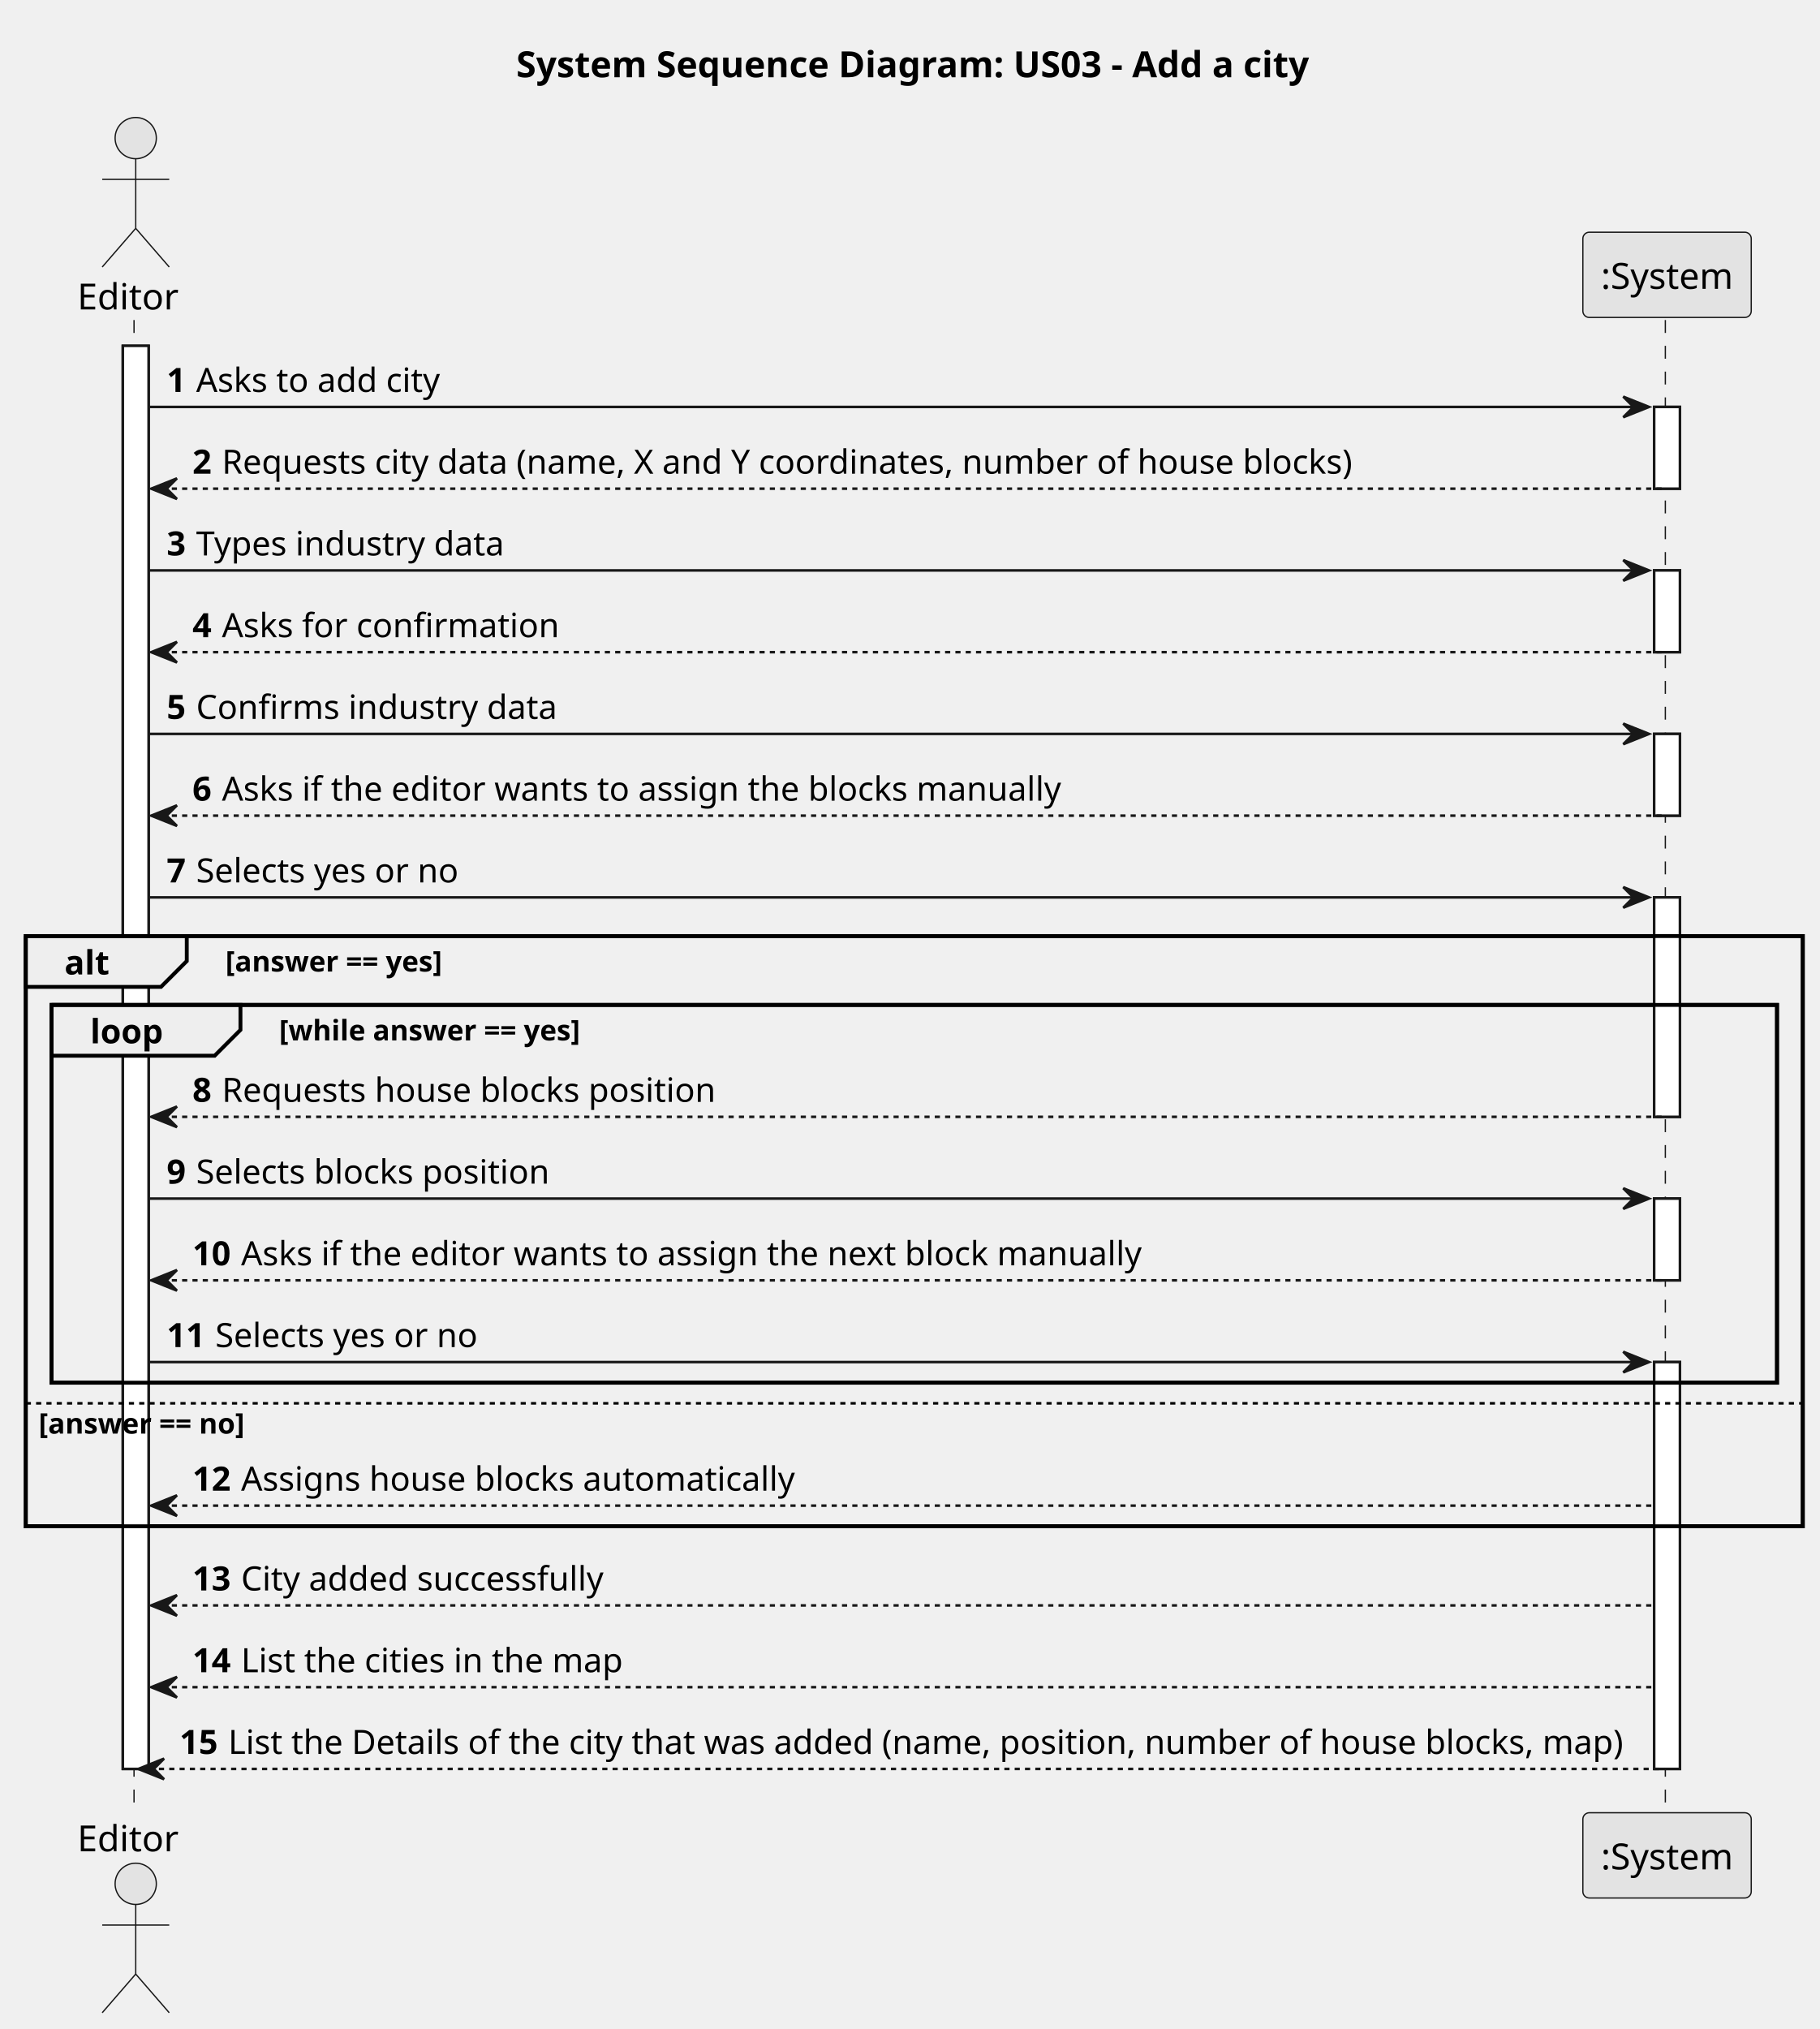
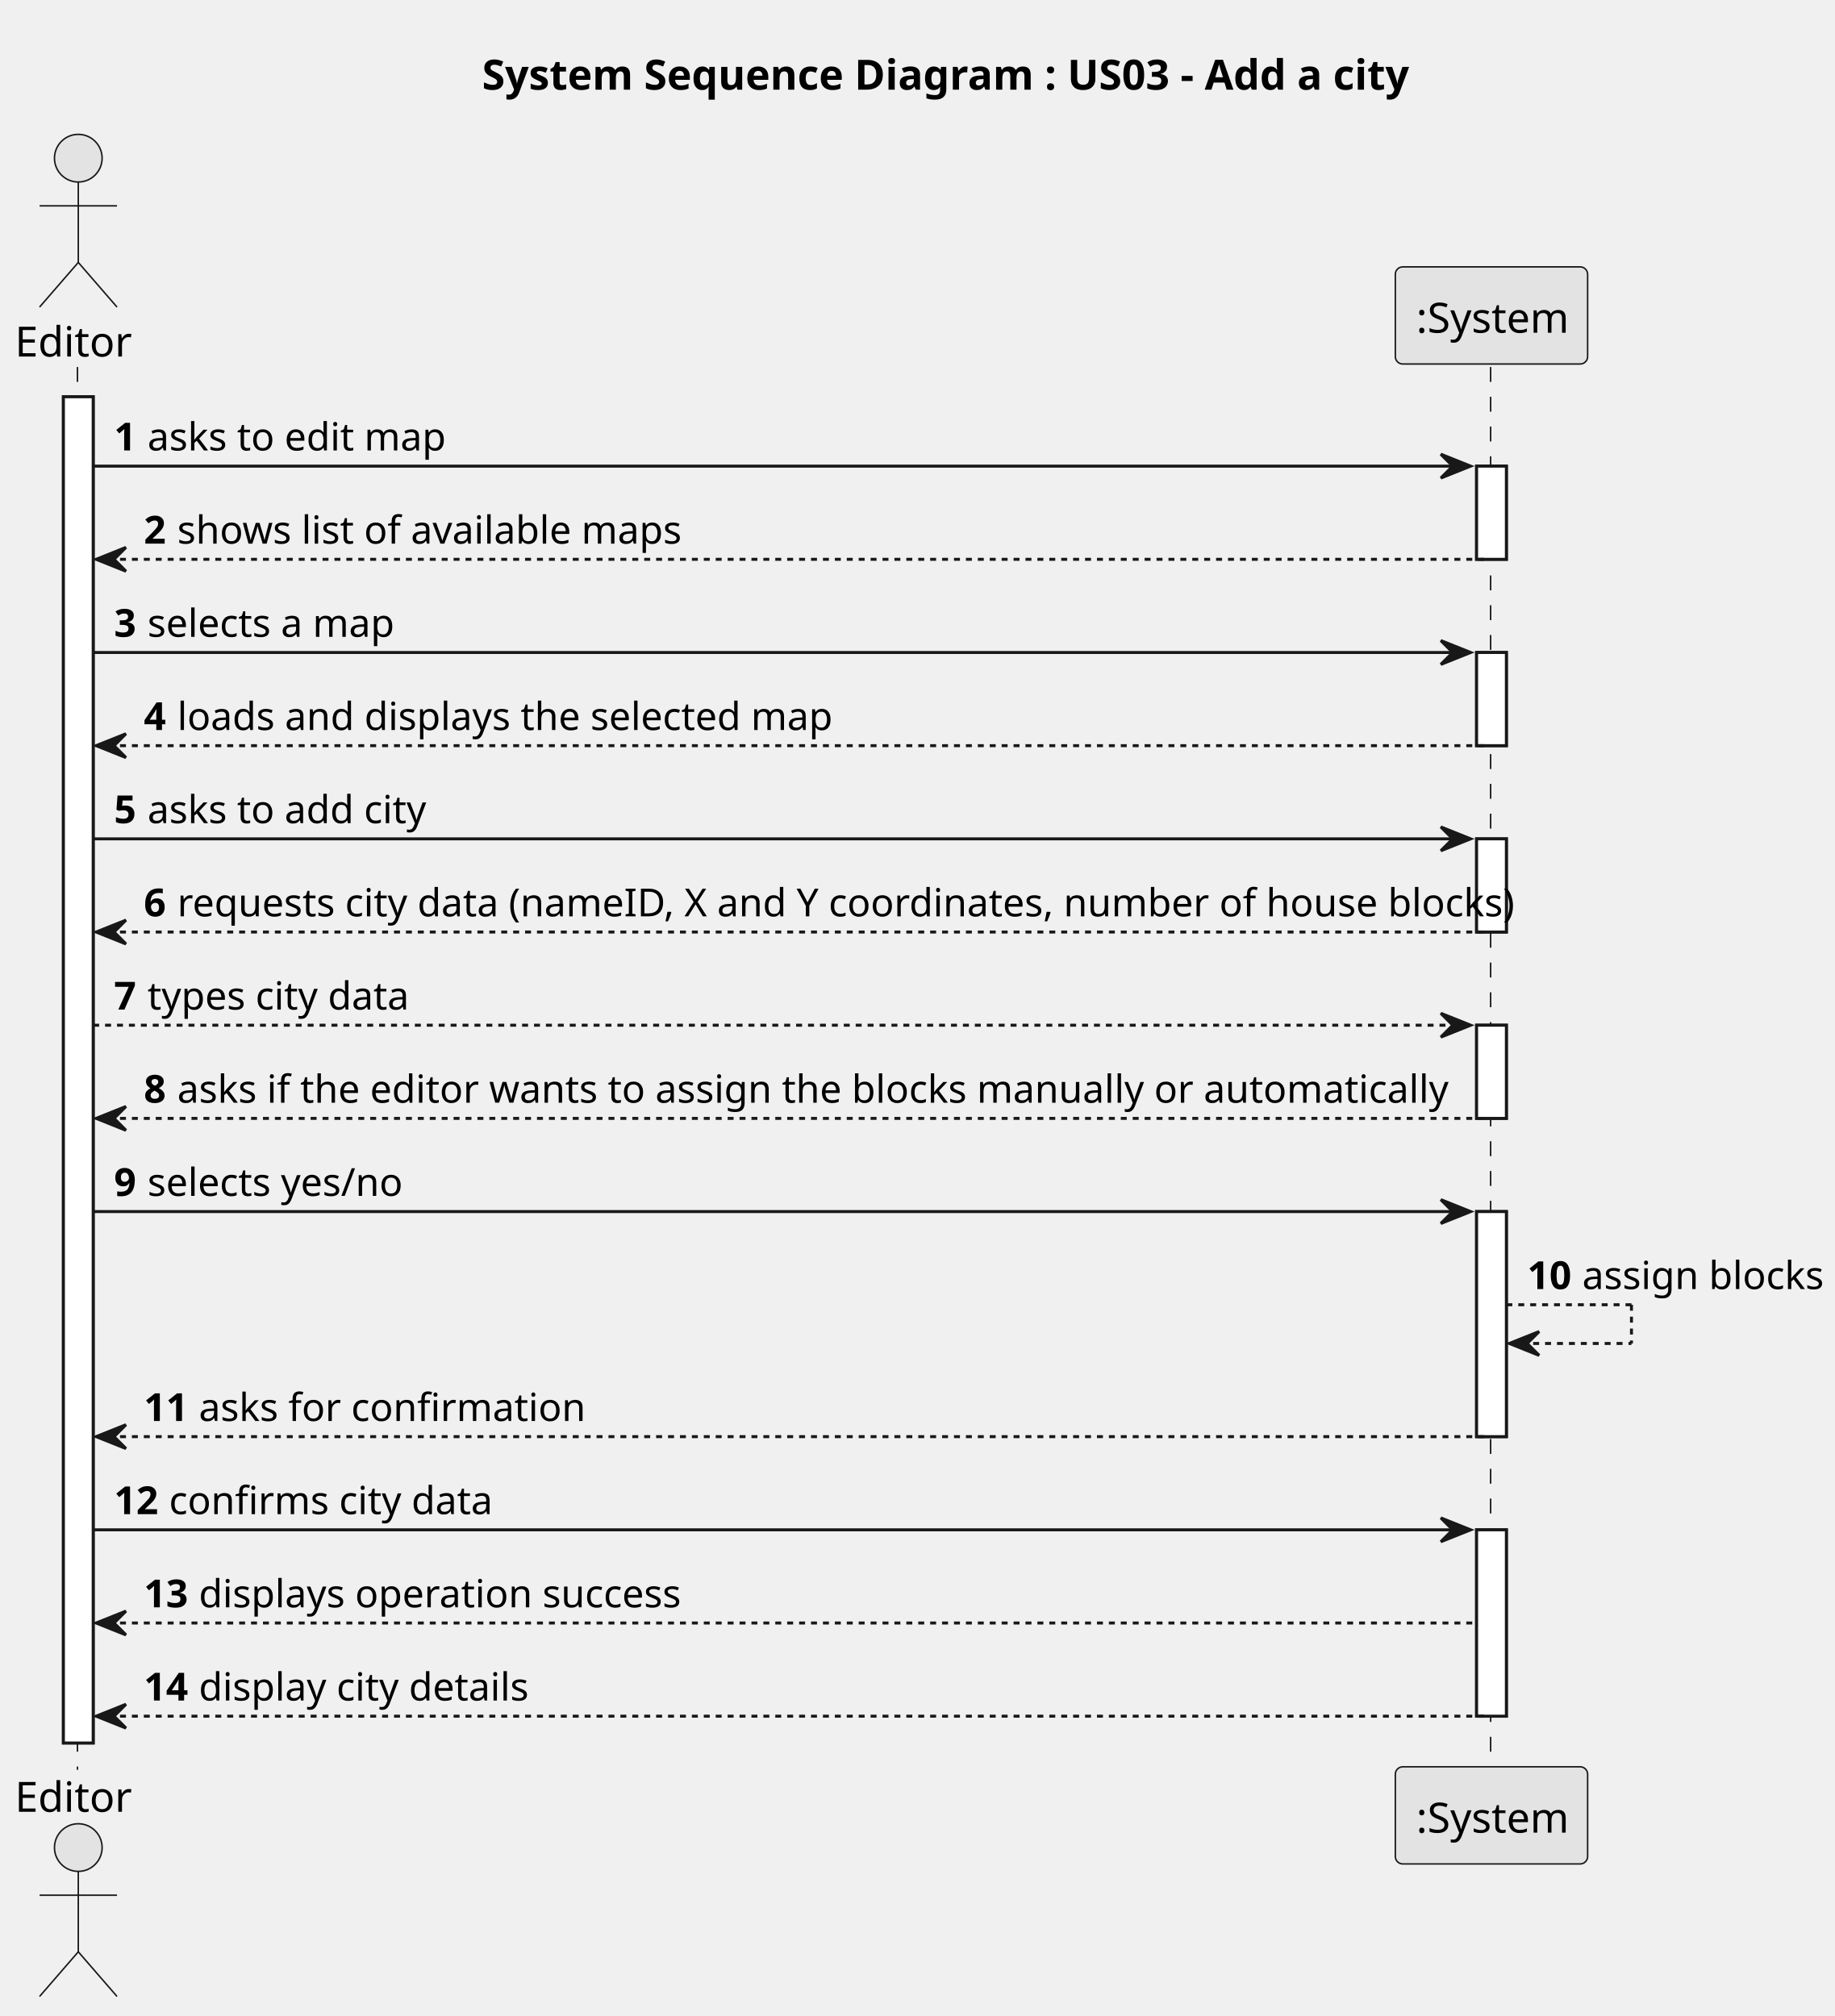
- <svg xmlns="http://www.w3.org/2000/svg" contentStyleType="text/css" height="787px" preserveAspectRatio="none" style="width:706px;height:787px;background:#FFFFFF;" version="1.1" viewBox="0 0 706 787" width="706px" zoomAndPan="magnify">
+ <svg xmlns="http://www.w3.org/2000/svg" contentStyleType="text/css" height="677px" preserveAspectRatio="none" style="width:616px;height:677px;background:#FFFFFF;" version="1.1" viewBox="0 0 616 677" width="616px" zoomAndPan="magnify">
  <defs />
  <g>
-     <text fill="#000000" font-family="sans-serif" font-size="14" font-weight="bold" lengthAdjust="spacing" textLength="307.873" x="200.273" y="29.966">System Sequence Diagram: US03 - Add a city</text>
-     <rect fill="#FFFFFF" height="551.984" style="stroke:#181818;stroke-width:1.0;" width="10" x="47.656" y="134.136" />
-     <rect fill="#FFFFFF" height="31.706" style="stroke:#181818;stroke-width:1.0;" width="10" x="641.757" y="157.842" />
-     <rect fill="#FFFFFF" height="31.706" style="stroke:#181818;stroke-width:1.0;" width="10" x="641.757" y="221.254" />
-     <rect fill="#FFFFFF" height="31.706" style="stroke:#181818;stroke-width:1.0;" width="10" x="641.757" y="284.666" />
-     <rect fill="#FFFFFF" height="85.118" style="stroke:#181818;stroke-width:1.0;" width="10" x="641.757" y="348.078" />
-     <rect fill="#FFFFFF" height="31.706" style="stroke:#181818;stroke-width:1.0;" width="10" x="641.757" y="464.902" />
-     <rect fill="#FFFFFF" height="157.806" style="stroke:#181818;stroke-width:1.0;" width="10" x="641.757" y="528.314" />
-     <rect fill="none" height="228.924" style="stroke:#000000;stroke-width:1.5;" width="689.419" x="10" y="363.078" />
-     <rect fill="none" height="146.53" style="stroke:#000000;stroke-width:1.5;" width="669.419" x="20" y="389.784" />
-     <line style="stroke:#181818;stroke-width:0.5;stroke-dasharray:5.0,5.0;" x1="52" x2="52" y1="124.136" y2="704.12" />
-     <line style="stroke:#181818;stroke-width:0.5;stroke-dasharray:5.0,5.0;" x1="646.095" x2="646.095" y1="124.136" y2="704.12" />
-     <text fill="#000000" font-family="sans-serif" font-size="14" lengthAdjust="spacing" textLength="39.312" x="30" y="120.034">Editor</text>
-     <ellipse cx="52.656" cy="53.568" fill="#E3E3E3" rx="8" ry="8" style="stroke:#181818;stroke-width:0.5;" />
-     <path d="M52.656,61.568 L52.656,88.568 M39.656,69.568 L65.656,69.568 M52.656,88.568 L39.656,103.568 M52.656,88.568 L65.656,103.568 " fill="none" style="stroke:#181818;stroke-width:0.5;" />
-     <text fill="#000000" font-family="sans-serif" font-size="14" lengthAdjust="spacing" textLength="39.312" x="30" y="718.086">Editor</text>
-     <ellipse cx="52.656" cy="730.688" fill="#E3E3E3" rx="8" ry="8" style="stroke:#181818;stroke-width:0.5;" />
-     <path d="M52.656,738.688 L52.656,765.688 M39.656,746.688 L65.656,746.688 M52.656,765.688 L39.656,780.688 M52.656,765.688 L65.656,780.688 " fill="none" style="stroke:#181818;stroke-width:0.5;" />
-     <rect fill="#E3E3E3" height="33.068" rx="2.5" ry="2.5" style="stroke:#181818;stroke-width:0.5;" width="65.324" x="614.095" y="90.068" />
-     <text fill="#000000" font-family="sans-serif" font-size="14" lengthAdjust="spacing" textLength="51.324" x="621.095" y="112.034">:System</text>
-     <rect fill="#E3E3E3" height="33.068" rx="2.5" ry="2.5" style="stroke:#181818;stroke-width:0.5;" width="65.324" x="614.095" y="703.12" />
-     <text fill="#000000" font-family="sans-serif" font-size="14" lengthAdjust="spacing" textLength="51.324" x="621.095" y="725.086">:System</text>
-     <rect fill="#FFFFFF" height="551.984" style="stroke:#181818;stroke-width:1.0;" width="10" x="47.656" y="134.136" />
-     <rect fill="#FFFFFF" height="31.706" style="stroke:#181818;stroke-width:1.0;" width="10" x="641.757" y="157.842" />
-     <rect fill="#FFFFFF" height="31.706" style="stroke:#181818;stroke-width:1.0;" width="10" x="641.757" y="221.254" />
-     <rect fill="#FFFFFF" height="31.706" style="stroke:#181818;stroke-width:1.0;" width="10" x="641.757" y="284.666" />
-     <rect fill="#FFFFFF" height="85.118" style="stroke:#181818;stroke-width:1.0;" width="10" x="641.757" y="348.078" />
-     <rect fill="#FFFFFF" height="31.706" style="stroke:#181818;stroke-width:1.0;" width="10" x="641.757" y="464.902" />
-     <rect fill="#FFFFFF" height="157.806" style="stroke:#181818;stroke-width:1.0;" width="10" x="641.757" y="528.314" />
-     <polygon fill="#181818" points="629.757,153.842,639.757,157.842,629.757,161.842,633.757,157.842" style="stroke:#181818;stroke-width:1.0;" />
-     <line style="stroke:#181818;stroke-width:1.0;" x1="57.656" x2="635.757" y1="157.842" y2="157.842" />
-     <text fill="#000000" font-family="sans-serif" font-size="13" font-weight="bold" lengthAdjust="spacing" textLength="7.436" x="64.656" y="152.033">1</text>
-     <text fill="#000000" font-family="sans-serif" font-size="13" lengthAdjust="spacing" textLength="94.601" x="76.092" y="152.033">Asks to add city</text>
-     <polygon fill="#181818" points="68.656,185.548,58.656,189.548,68.656,193.548,64.656,189.548" style="stroke:#181818;stroke-width:1.0;" />
-     <line style="stroke:#181818;stroke-width:1.0;stroke-dasharray:2.0,2.0;" x1="62.656" x2="645.757" y1="189.548" y2="189.548" />
-     <text fill="#000000" font-family="sans-serif" font-size="13" font-weight="bold" lengthAdjust="spacing" textLength="7.436" x="74.656" y="183.739">2</text>
-     <text fill="#000000" font-family="sans-serif" font-size="13" lengthAdjust="spacing" textLength="438.815" x="86.092" y="183.739">Requests city data (name, X and Y coordinates, number of house blocks)</text>
-     <polygon fill="#181818" points="629.757,217.254,639.757,221.254,629.757,225.254,633.757,221.254" style="stroke:#181818;stroke-width:1.0;" />
-     <line style="stroke:#181818;stroke-width:1.0;" x1="57.656" x2="635.757" y1="221.254" y2="221.254" />
-     <text fill="#000000" font-family="sans-serif" font-size="13" font-weight="bold" lengthAdjust="spacing" textLength="7.436" x="64.656" y="215.445">3</text>
-     <text fill="#000000" font-family="sans-serif" font-size="13" lengthAdjust="spacing" textLength="119.782" x="76.092" y="215.445">Types industry data</text>
-     <polygon fill="#181818" points="68.656,248.96,58.656,252.96,68.656,256.96,64.656,252.96" style="stroke:#181818;stroke-width:1.0;" />
-     <line style="stroke:#181818;stroke-width:1.0;stroke-dasharray:2.0,2.0;" x1="62.656" x2="645.757" y1="252.96" y2="252.96" />
-     <text fill="#000000" font-family="sans-serif" font-size="13" font-weight="bold" lengthAdjust="spacing" textLength="7.436" x="74.656" y="247.151">4</text>
-     <text fill="#000000" font-family="sans-serif" font-size="13" lengthAdjust="spacing" textLength="130.897" x="86.092" y="247.151">Asks for confirmation</text>
-     <polygon fill="#181818" points="629.757,280.666,639.757,284.666,629.757,288.666,633.757,284.666" style="stroke:#181818;stroke-width:1.0;" />
-     <line style="stroke:#181818;stroke-width:1.0;" x1="57.656" x2="635.757" y1="284.666" y2="284.666" />
-     <text fill="#000000" font-family="sans-serif" font-size="13" font-weight="bold" lengthAdjust="spacing" textLength="7.436" x="64.656" y="278.857">5</text>
-     <text fill="#000000" font-family="sans-serif" font-size="13" lengthAdjust="spacing" textLength="140.062" x="76.092" y="278.857">Confirms industry data</text>
-     <polygon fill="#181818" points="68.656,312.372,58.656,316.372,68.656,320.372,64.656,316.372" style="stroke:#181818;stroke-width:1.0;" />
-     <line style="stroke:#181818;stroke-width:1.0;stroke-dasharray:2.0,2.0;" x1="62.656" x2="645.757" y1="316.372" y2="316.372" />
-     <text fill="#000000" font-family="sans-serif" font-size="13" font-weight="bold" lengthAdjust="spacing" textLength="7.436" x="74.656" y="310.563">6</text>
-     <text fill="#000000" font-family="sans-serif" font-size="13" lengthAdjust="spacing" textLength="325.598" x="86.092" y="310.563">Asks if the editor wants to assign the blocks manually</text>
-     <polygon fill="#181818" points="629.757,344.078,639.757,348.078,629.757,352.078,633.757,348.078" style="stroke:#181818;stroke-width:1.0;" />
-     <line style="stroke:#181818;stroke-width:1.0;" x1="57.656" x2="635.757" y1="348.078" y2="348.078" />
-     <text fill="#000000" font-family="sans-serif" font-size="13" font-weight="bold" lengthAdjust="spacing" textLength="7.436" x="64.656" y="342.269">7</text>
-     <text fill="#000000" font-family="sans-serif" font-size="13" lengthAdjust="spacing" textLength="101.777" x="76.092" y="342.269">Selects yes or no</text>
-     <path d="M10,363.078 L72.459,363.078 L72.459,372.784 L62.459,382.784 L10,382.784 L10,363.078 " fill="#EEEEEE" style="stroke:#000000;stroke-width:1.5;" />
-     <rect fill="none" height="228.924" style="stroke:#000000;stroke-width:1.5;" width="689.419" x="10" y="363.078" />
-     <text fill="#000000" font-family="sans-serif" font-size="13" font-weight="bold" lengthAdjust="spacing" textLength="17.459" x="25" y="377.975">alt</text>
-     <text fill="#000000" font-family="sans-serif" font-size="11" font-weight="bold" lengthAdjust="spacing" textLength="84.061" x="87.459" y="376.837">[answer == yes]</text>
-     <path d="M20,389.784 L93.288,389.784 L93.288,399.49 L83.288,409.49 L20,409.49 L20,389.784 " fill="#EEEEEE" style="stroke:#000000;stroke-width:1.5;" />
-     <rect fill="none" height="146.53" style="stroke:#000000;stroke-width:1.5;" width="669.419" x="20" y="389.784" />
-     <text fill="#000000" font-family="sans-serif" font-size="13" font-weight="bold" lengthAdjust="spacing" textLength="28.288" x="35" y="404.681">loop</text>
-     <text fill="#000000" font-family="sans-serif" font-size="11" font-weight="bold" lengthAdjust="spacing" textLength="116.775" x="108.288" y="403.543">[while answer == yes]</text>
-     <polygon fill="#181818" points="68.656,429.196,58.656,433.196,68.656,437.196,64.656,433.196" style="stroke:#181818;stroke-width:1.0;" />
-     <line style="stroke:#181818;stroke-width:1.0;stroke-dasharray:2.0,2.0;" x1="62.656" x2="645.757" y1="433.196" y2="433.196" />
-     <text fill="#000000" font-family="sans-serif" font-size="13" font-weight="bold" lengthAdjust="spacing" textLength="7.436" x="74.656" y="427.387">8</text>
-     <text fill="#000000" font-family="sans-serif" font-size="13" lengthAdjust="spacing" textLength="191.568" x="86.092" y="427.387">Requests house blocks position</text>
-     <polygon fill="#181818" points="629.757,460.902,639.757,464.902,629.757,468.902,633.757,464.902" style="stroke:#181818;stroke-width:1.0;" />
-     <line style="stroke:#181818;stroke-width:1.0;" x1="57.656" x2="635.757" y1="464.902" y2="464.902" />
-     <text fill="#000000" font-family="sans-serif" font-size="13" font-weight="bold" lengthAdjust="spacing" textLength="7.436" x="64.656" y="459.093">9</text>
-     <text fill="#000000" font-family="sans-serif" font-size="13" lengthAdjust="spacing" textLength="137.085" x="76.092" y="459.093">Selects blocks position</text>
-     <polygon fill="#181818" points="68.656,492.608,58.656,496.608,68.656,500.608,64.656,496.608" style="stroke:#181818;stroke-width:1.0;" />
-     <line style="stroke:#181818;stroke-width:1.0;stroke-dasharray:2.0,2.0;" x1="62.656" x2="645.757" y1="496.608" y2="496.608" />
-     <text fill="#000000" font-family="sans-serif" font-size="13" font-weight="bold" lengthAdjust="spacing" textLength="14.872" x="74.656" y="490.799">10</text>
-     <text fill="#000000" font-family="sans-serif" font-size="13" lengthAdjust="spacing" textLength="349.687" x="93.528" y="490.799">Asks if the editor wants to assign the next block manually</text>
-     <polygon fill="#181818" points="629.757,524.314,639.757,528.314,629.757,532.314,633.757,528.314" style="stroke:#181818;stroke-width:1.0;" />
-     <line style="stroke:#181818;stroke-width:1.0;" x1="57.656" x2="635.757" y1="528.314" y2="528.314" />
-     <text fill="#000000" font-family="sans-serif" font-size="13" font-weight="bold" lengthAdjust="spacing" textLength="14.872" x="64.656" y="522.505">11</text>
-     <text fill="#000000" font-family="sans-serif" font-size="13" lengthAdjust="spacing" textLength="101.777" x="83.528" y="522.505">Selects yes or no</text>
-     <line style="stroke:#000000;stroke-width:1.0;stroke-dasharray:2.0,2.0;" x1="10" x2="699.419" y1="544.314" y2="544.314" />
-     <text fill="#000000" font-family="sans-serif" font-size="11" font-weight="bold" lengthAdjust="spacing" textLength="79.87" x="15" y="556.073">[answer == no]</text>
-     <polygon fill="#181818" points="68.656,580.002,58.656,584.002,68.656,588.002,64.656,584.002" style="stroke:#181818;stroke-width:1.0;" />
-     <line style="stroke:#181818;stroke-width:1.0;stroke-dasharray:2.0,2.0;" x1="62.656" x2="640.757" y1="584.002" y2="584.002" />
-     <text fill="#000000" font-family="sans-serif" font-size="13" font-weight="bold" lengthAdjust="spacing" textLength="14.872" x="74.656" y="578.193">12</text>
-     <text fill="#000000" font-family="sans-serif" font-size="13" lengthAdjust="spacing" textLength="214.877" x="93.528" y="578.193">Assigns house blocks automatically</text>
-     <polygon fill="#181818" points="68.656,618.708,58.656,622.708,68.656,626.708,64.656,622.708" style="stroke:#181818;stroke-width:1.0;" />
-     <line style="stroke:#181818;stroke-width:1.0;stroke-dasharray:2.0,2.0;" x1="62.656" x2="640.757" y1="622.708" y2="622.708" />
-     <text fill="#000000" font-family="sans-serif" font-size="13" font-weight="bold" lengthAdjust="spacing" textLength="14.872" x="74.656" y="616.899">13</text>
-     <text fill="#000000" font-family="sans-serif" font-size="13" lengthAdjust="spacing" textLength="140.634" x="93.528" y="616.899">City added successfully</text>
-     <polygon fill="#181818" points="68.656,650.414,58.656,654.414,68.656,658.414,64.656,654.414" style="stroke:#181818;stroke-width:1.0;" />
-     <line style="stroke:#181818;stroke-width:1.0;stroke-dasharray:2.0,2.0;" x1="62.656" x2="640.757" y1="654.414" y2="654.414" />
-     <text fill="#000000" font-family="sans-serif" font-size="13" font-weight="bold" lengthAdjust="spacing" textLength="14.872" x="74.656" y="648.605">14</text>
-     <text fill="#000000" font-family="sans-serif" font-size="13" lengthAdjust="spacing" textLength="148.135" x="93.528" y="648.605">List the cities in the map</text>
-     <polygon fill="#181818" points="63.656,682.12,53.656,686.12,63.656,690.12,59.656,686.12" style="stroke:#181818;stroke-width:1.0;" />
-     <line style="stroke:#181818;stroke-width:1.0;stroke-dasharray:2.0,2.0;" x1="57.656" x2="645.757" y1="686.12" y2="686.12" />
-     <text fill="#000000" font-family="sans-serif" font-size="13" font-weight="bold" lengthAdjust="spacing" textLength="14.872" x="69.656" y="680.311">15</text>
-     <text fill="#000000" font-family="sans-serif" font-size="13" lengthAdjust="spacing" textLength="541.229" x="88.528" y="680.311">List the Details of the city that was added (name, position, number of house blocks, map)</text>
+     <text fill="#000000" font-family="sans-serif" font-size="14" font-weight="bold" lengthAdjust="spacing" textLength="306.551" x="161.843" y="30.107">System Sequence Diagram : US03 - Add a city</text>
+     <rect fill="#FFFFFF" height="452.074" style="stroke:#181818;stroke-width:1.0;" width="10" x="21.286" y="133.242" />
+     <rect fill="#FFFFFF" height="31.291" style="stroke:#181818;stroke-width:1.0;" width="10" x="495.738" y="156.533" />
+     <rect fill="#FFFFFF" height="31.291" style="stroke:#181818;stroke-width:1.0;" width="10" x="495.738" y="219.115" />
+     <rect fill="#FFFFFF" height="31.291" style="stroke:#181818;stroke-width:1.0;" width="10" x="495.738" y="281.697" />
+     <rect fill="#FFFFFF" height="31.291" style="stroke:#181818;stroke-width:1.0;" width="10" x="495.738" y="344.279" />
+     <rect fill="#FFFFFF" height="75.582" style="stroke:#181818;stroke-width:1.0;" width="10" x="495.738" y="406.861" />
+     <rect fill="#FFFFFF" height="62.582" style="stroke:#181818;stroke-width:1.0;" width="10" x="495.738" y="513.734" />
+     <line style="stroke:#181818;stroke-width:0.5;stroke-dasharray:5.0,5.0;" x1="26" x2="26" y1="123.242" y2="594.316" />
+     <line style="stroke:#181818;stroke-width:0.5;stroke-dasharray:5.0,5.0;" x1="500.456" x2="500.456" y1="123.242" y2="594.316" />
+     <text fill="#000000" font-family="sans-serif" font-size="14" lengthAdjust="spacing" textLength="36.572" x="5" y="119.728">Editor</text>
+     <ellipse cx="26.286" cy="53.121" fill="#E3E3E3" rx="8" ry="8" style="stroke:#181818;stroke-width:0.5;" />
+     <path d="M26.286,61.121 L26.286,88.121 M13.286,69.121 L39.286,69.121 M26.286,88.121 L13.286,103.121 M26.286,88.121 L39.286,103.121 " fill="none" style="stroke:#181818;stroke-width:0.5;" />
+     <text fill="#000000" font-family="sans-serif" font-size="14" lengthAdjust="spacing" textLength="36.572" x="5" y="608.424">Editor</text>
+     <ellipse cx="26.286" cy="620.438" fill="#E3E3E3" rx="8" ry="8" style="stroke:#181818;stroke-width:0.5;" />
+     <path d="M26.286,628.438 L26.286,655.438 M13.286,636.438 L39.286,636.438 M26.286,655.438 L13.286,670.438 M26.286,655.438 L39.286,670.438 " fill="none" style="stroke:#181818;stroke-width:0.5;" />
+     <rect fill="#E3E3E3" height="32.621" rx="2.5" ry="2.5" style="stroke:#181818;stroke-width:0.5;" width="64.565" x="468.456" y="89.621" />
+     <text fill="#000000" font-family="sans-serif" font-size="14" lengthAdjust="spacing" textLength="50.565" x="475.456" y="111.728">:System</text>
+     <rect fill="#E3E3E3" height="32.621" rx="2.5" ry="2.5" style="stroke:#181818;stroke-width:0.5;" width="64.565" x="468.456" y="593.316" />
+     <text fill="#000000" font-family="sans-serif" font-size="14" lengthAdjust="spacing" textLength="50.565" x="475.456" y="615.424">:System</text>
+     <rect fill="#FFFFFF" height="452.074" style="stroke:#181818;stroke-width:1.0;" width="10" x="21.286" y="133.242" />
+     <rect fill="#FFFFFF" height="31.291" style="stroke:#181818;stroke-width:1.0;" width="10" x="495.738" y="156.533" />
+     <rect fill="#FFFFFF" height="31.291" style="stroke:#181818;stroke-width:1.0;" width="10" x="495.738" y="219.115" />
+     <rect fill="#FFFFFF" height="31.291" style="stroke:#181818;stroke-width:1.0;" width="10" x="495.738" y="281.697" />
+     <rect fill="#FFFFFF" height="31.291" style="stroke:#181818;stroke-width:1.0;" width="10" x="495.738" y="344.279" />
+     <rect fill="#FFFFFF" height="75.582" style="stroke:#181818;stroke-width:1.0;" width="10" x="495.738" y="406.861" />
+     <rect fill="#FFFFFF" height="62.582" style="stroke:#181818;stroke-width:1.0;" width="10" x="495.738" y="513.734" />
+     <polygon fill="#181818" points="483.738,152.533,493.738,156.533,483.738,160.533,487.738,156.533" style="stroke:#181818;stroke-width:1.0;" />
+     <line style="stroke:#181818;stroke-width:1.0;" x1="31.286" x2="489.738" y1="156.533" y2="156.533" />
+     <text fill="#000000" font-family="sans-serif" font-size="13" font-weight="bold" lengthAdjust="spacing" textLength="7.23" x="38.286" y="151.27">1</text>
+     <text fill="#000000" font-family="sans-serif" font-size="13" lengthAdjust="spacing" textLength="94.656" x="49.516" y="151.27">asks to edit map</text>
+     <polygon fill="#181818" points="42.286,183.824,32.286,187.824,42.286,191.824,38.286,187.824" style="stroke:#181818;stroke-width:1.0;" />
+     <line style="stroke:#181818;stroke-width:1.0;stroke-dasharray:2.0,2.0;" x1="36.286" x2="499.738" y1="187.824" y2="187.824" />
+     <text fill="#000000" font-family="sans-serif" font-size="13" font-weight="bold" lengthAdjust="spacing" textLength="7.23" x="48.286" y="182.561">2</text>
+     <text fill="#000000" font-family="sans-serif" font-size="13" lengthAdjust="spacing" textLength="161.129" x="59.516" y="182.561">shows list of available maps</text>
+     <polygon fill="#181818" points="483.738,215.115,493.738,219.115,483.738,223.115,487.738,219.115" style="stroke:#181818;stroke-width:1.0;" />
+     <line style="stroke:#181818;stroke-width:1.0;" x1="31.286" x2="489.738" y1="219.115" y2="219.115" />
+     <text fill="#000000" font-family="sans-serif" font-size="13" font-weight="bold" lengthAdjust="spacing" textLength="7.23" x="38.286" y="213.852">3</text>
+     <text fill="#000000" font-family="sans-serif" font-size="13" lengthAdjust="spacing" textLength="80.203" x="49.516" y="213.852">selects a map</text>
+     <polygon fill="#181818" points="42.286,246.406,32.286,250.406,42.286,254.406,38.286,250.406" style="stroke:#181818;stroke-width:1.0;" />
+     <line style="stroke:#181818;stroke-width:1.0;stroke-dasharray:2.0,2.0;" x1="36.286" x2="499.738" y1="250.406" y2="250.406" />
+     <text fill="#000000" font-family="sans-serif" font-size="13" font-weight="bold" lengthAdjust="spacing" textLength="7.23" x="48.286" y="245.144">4</text>
+     <text fill="#000000" font-family="sans-serif" font-size="13" lengthAdjust="spacing" textLength="209.574" x="59.516" y="245.144">loads and displays the selected map</text>
+     <polygon fill="#181818" points="483.738,277.697,493.738,281.697,483.738,285.697,487.738,281.697" style="stroke:#181818;stroke-width:1.0;" />
+     <line style="stroke:#181818;stroke-width:1.0;" x1="31.286" x2="489.738" y1="281.697" y2="281.697" />
+     <text fill="#000000" font-family="sans-serif" font-size="13" font-weight="bold" lengthAdjust="spacing" textLength="7.23" x="38.286" y="276.435">5</text>
+     <text fill="#000000" font-family="sans-serif" font-size="13" lengthAdjust="spacing" textLength="89.597" x="49.516" y="276.435">asks to add city</text>
+     <polygon fill="#181818" points="42.286,308.988,32.286,312.988,42.286,316.988,38.286,312.988" style="stroke:#181818;stroke-width:1.0;" />
+     <line style="stroke:#181818;stroke-width:1.0;stroke-dasharray:2.0,2.0;" x1="36.286" x2="499.738" y1="312.988" y2="312.988" />
+     <text fill="#000000" font-family="sans-serif" font-size="13" font-weight="bold" lengthAdjust="spacing" textLength="7.23" x="48.286" y="307.726">6</text>
+     <text fill="#000000" font-family="sans-serif" font-size="13" lengthAdjust="spacing" textLength="429.222" x="59.516" y="307.726">requests city data (nameID, X and Y coordinates, number of house blocks)</text>
+     <polygon fill="#181818" points="483.738,340.279,493.738,344.279,483.738,348.279,487.738,344.279" style="stroke:#181818;stroke-width:1.0;" />
+     <line style="stroke:#181818;stroke-width:1.0;stroke-dasharray:2.0,2.0;" x1="31.286" x2="489.738" y1="344.279" y2="344.279" />
+     <text fill="#000000" font-family="sans-serif" font-size="13" font-weight="bold" lengthAdjust="spacing" textLength="7.23" x="38.286" y="339.017">7</text>
+     <text fill="#000000" font-family="sans-serif" font-size="13" lengthAdjust="spacing" textLength="83.097" x="49.516" y="339.017">types city data</text>
+     <polygon fill="#181818" points="42.286,371.57,32.286,375.57,42.286,379.57,38.286,375.57" style="stroke:#181818;stroke-width:1.0;" />
+     <line style="stroke:#181818;stroke-width:1.0;stroke-dasharray:2.0,2.0;" x1="36.286" x2="499.738" y1="375.57" y2="375.57" />
+     <text fill="#000000" font-family="sans-serif" font-size="13" font-weight="bold" lengthAdjust="spacing" textLength="7.23" x="48.286" y="370.308">8</text>
+     <text fill="#000000" font-family="sans-serif" font-size="13" lengthAdjust="spacing" textLength="400.302" x="59.516" y="370.308">asks if the editor wants to assign the blocks manually or automatically</text>
+     <polygon fill="#181818" points="483.738,402.861,493.738,406.861,483.738,410.861,487.738,406.861" style="stroke:#181818;stroke-width:1.0;" />
+     <line style="stroke:#181818;stroke-width:1.0;" x1="31.286" x2="489.738" y1="406.861" y2="406.861" />
+     <text fill="#000000" font-family="sans-serif" font-size="13" font-weight="bold" lengthAdjust="spacing" textLength="7.23" x="38.286" y="401.599">9</text>
+     <text fill="#000000" font-family="sans-serif" font-size="13" lengthAdjust="spacing" textLength="82.374" x="49.516" y="401.599">selects yes/no</text>
+     <line style="stroke:#181818;stroke-width:1.0;stroke-dasharray:2.0,2.0;" x1="505.738" x2="547.738" y1="438.152" y2="438.152" />
+     <line style="stroke:#181818;stroke-width:1.0;stroke-dasharray:2.0,2.0;" x1="547.738" x2="547.738" y1="438.152" y2="451.152" />
+     <line style="stroke:#181818;stroke-width:1.0;stroke-dasharray:2.0,2.0;" x1="506.738" x2="547.738" y1="451.152" y2="451.152" />
+     <polygon fill="#181818" points="516.738,447.152,506.738,451.152,516.738,455.152,512.738,451.152" style="stroke:#181818;stroke-width:1.0;" />
+     <text fill="#000000" font-family="sans-serif" font-size="13" font-weight="bold" lengthAdjust="spacing" textLength="14.46" x="512.738" y="432.89">10</text>
+     <text fill="#000000" font-family="sans-serif" font-size="13" lengthAdjust="spacing" textLength="78.038" x="531.198" y="432.89">assign blocks</text>
+     <polygon fill="#181818" points="42.286,478.443,32.286,482.443,42.286,486.443,38.286,482.443" style="stroke:#181818;stroke-width:1.0;" />
+     <line style="stroke:#181818;stroke-width:1.0;stroke-dasharray:2.0,2.0;" x1="36.286" x2="499.738" y1="482.443" y2="482.443" />
+     <text fill="#000000" font-family="sans-serif" font-size="13" font-weight="bold" lengthAdjust="spacing" textLength="14.46" x="48.286" y="477.181">11</text>
+     <text fill="#000000" font-family="sans-serif" font-size="13" lengthAdjust="spacing" textLength="119.933" x="66.746" y="477.181">asks for confirmation</text>
+     <polygon fill="#181818" points="483.738,509.734,493.738,513.734,483.738,517.734,487.738,513.734" style="stroke:#181818;stroke-width:1.0;" />
+     <line style="stroke:#181818;stroke-width:1.0;" x1="31.286" x2="489.738" y1="513.734" y2="513.734" />
+     <text fill="#000000" font-family="sans-serif" font-size="13" font-weight="bold" lengthAdjust="spacing" textLength="14.46" x="38.286" y="508.472">12</text>
+     <text fill="#000000" font-family="sans-serif" font-size="13" lengthAdjust="spacing" textLength="101.144" x="56.746" y="508.472">confirms city data</text>
+     <polygon fill="#181818" points="42.286,541.025,32.286,545.025,42.286,549.025,38.286,545.025" style="stroke:#181818;stroke-width:1.0;" />
+     <line style="stroke:#181818;stroke-width:1.0;stroke-dasharray:2.0,2.0;" x1="36.286" x2="494.738" y1="545.025" y2="545.025" />
+     <text fill="#000000" font-family="sans-serif" font-size="13" font-weight="bold" lengthAdjust="spacing" textLength="14.46" x="48.286" y="539.763">13</text>
+     <text fill="#000000" font-family="sans-serif" font-size="13" lengthAdjust="spacing" textLength="155.359" x="66.746" y="539.763">displays operation success</text>
+     <polygon fill="#181818" points="42.286,572.316,32.286,576.316,42.286,580.316,38.286,576.316" style="stroke:#181818;stroke-width:1.0;" />
+     <line style="stroke:#181818;stroke-width:1.0;stroke-dasharray:2.0,2.0;" x1="36.286" x2="499.738" y1="576.316" y2="576.316" />
+     <text fill="#000000" font-family="sans-serif" font-size="13" font-weight="bold" lengthAdjust="spacing" textLength="14.46" x="48.286" y="571.054">14</text>
+     <text fill="#000000" font-family="sans-serif" font-size="13" lengthAdjust="spacing" textLength="104.768" x="66.746" y="571.054">display city details</text>
  </g>
</svg>
